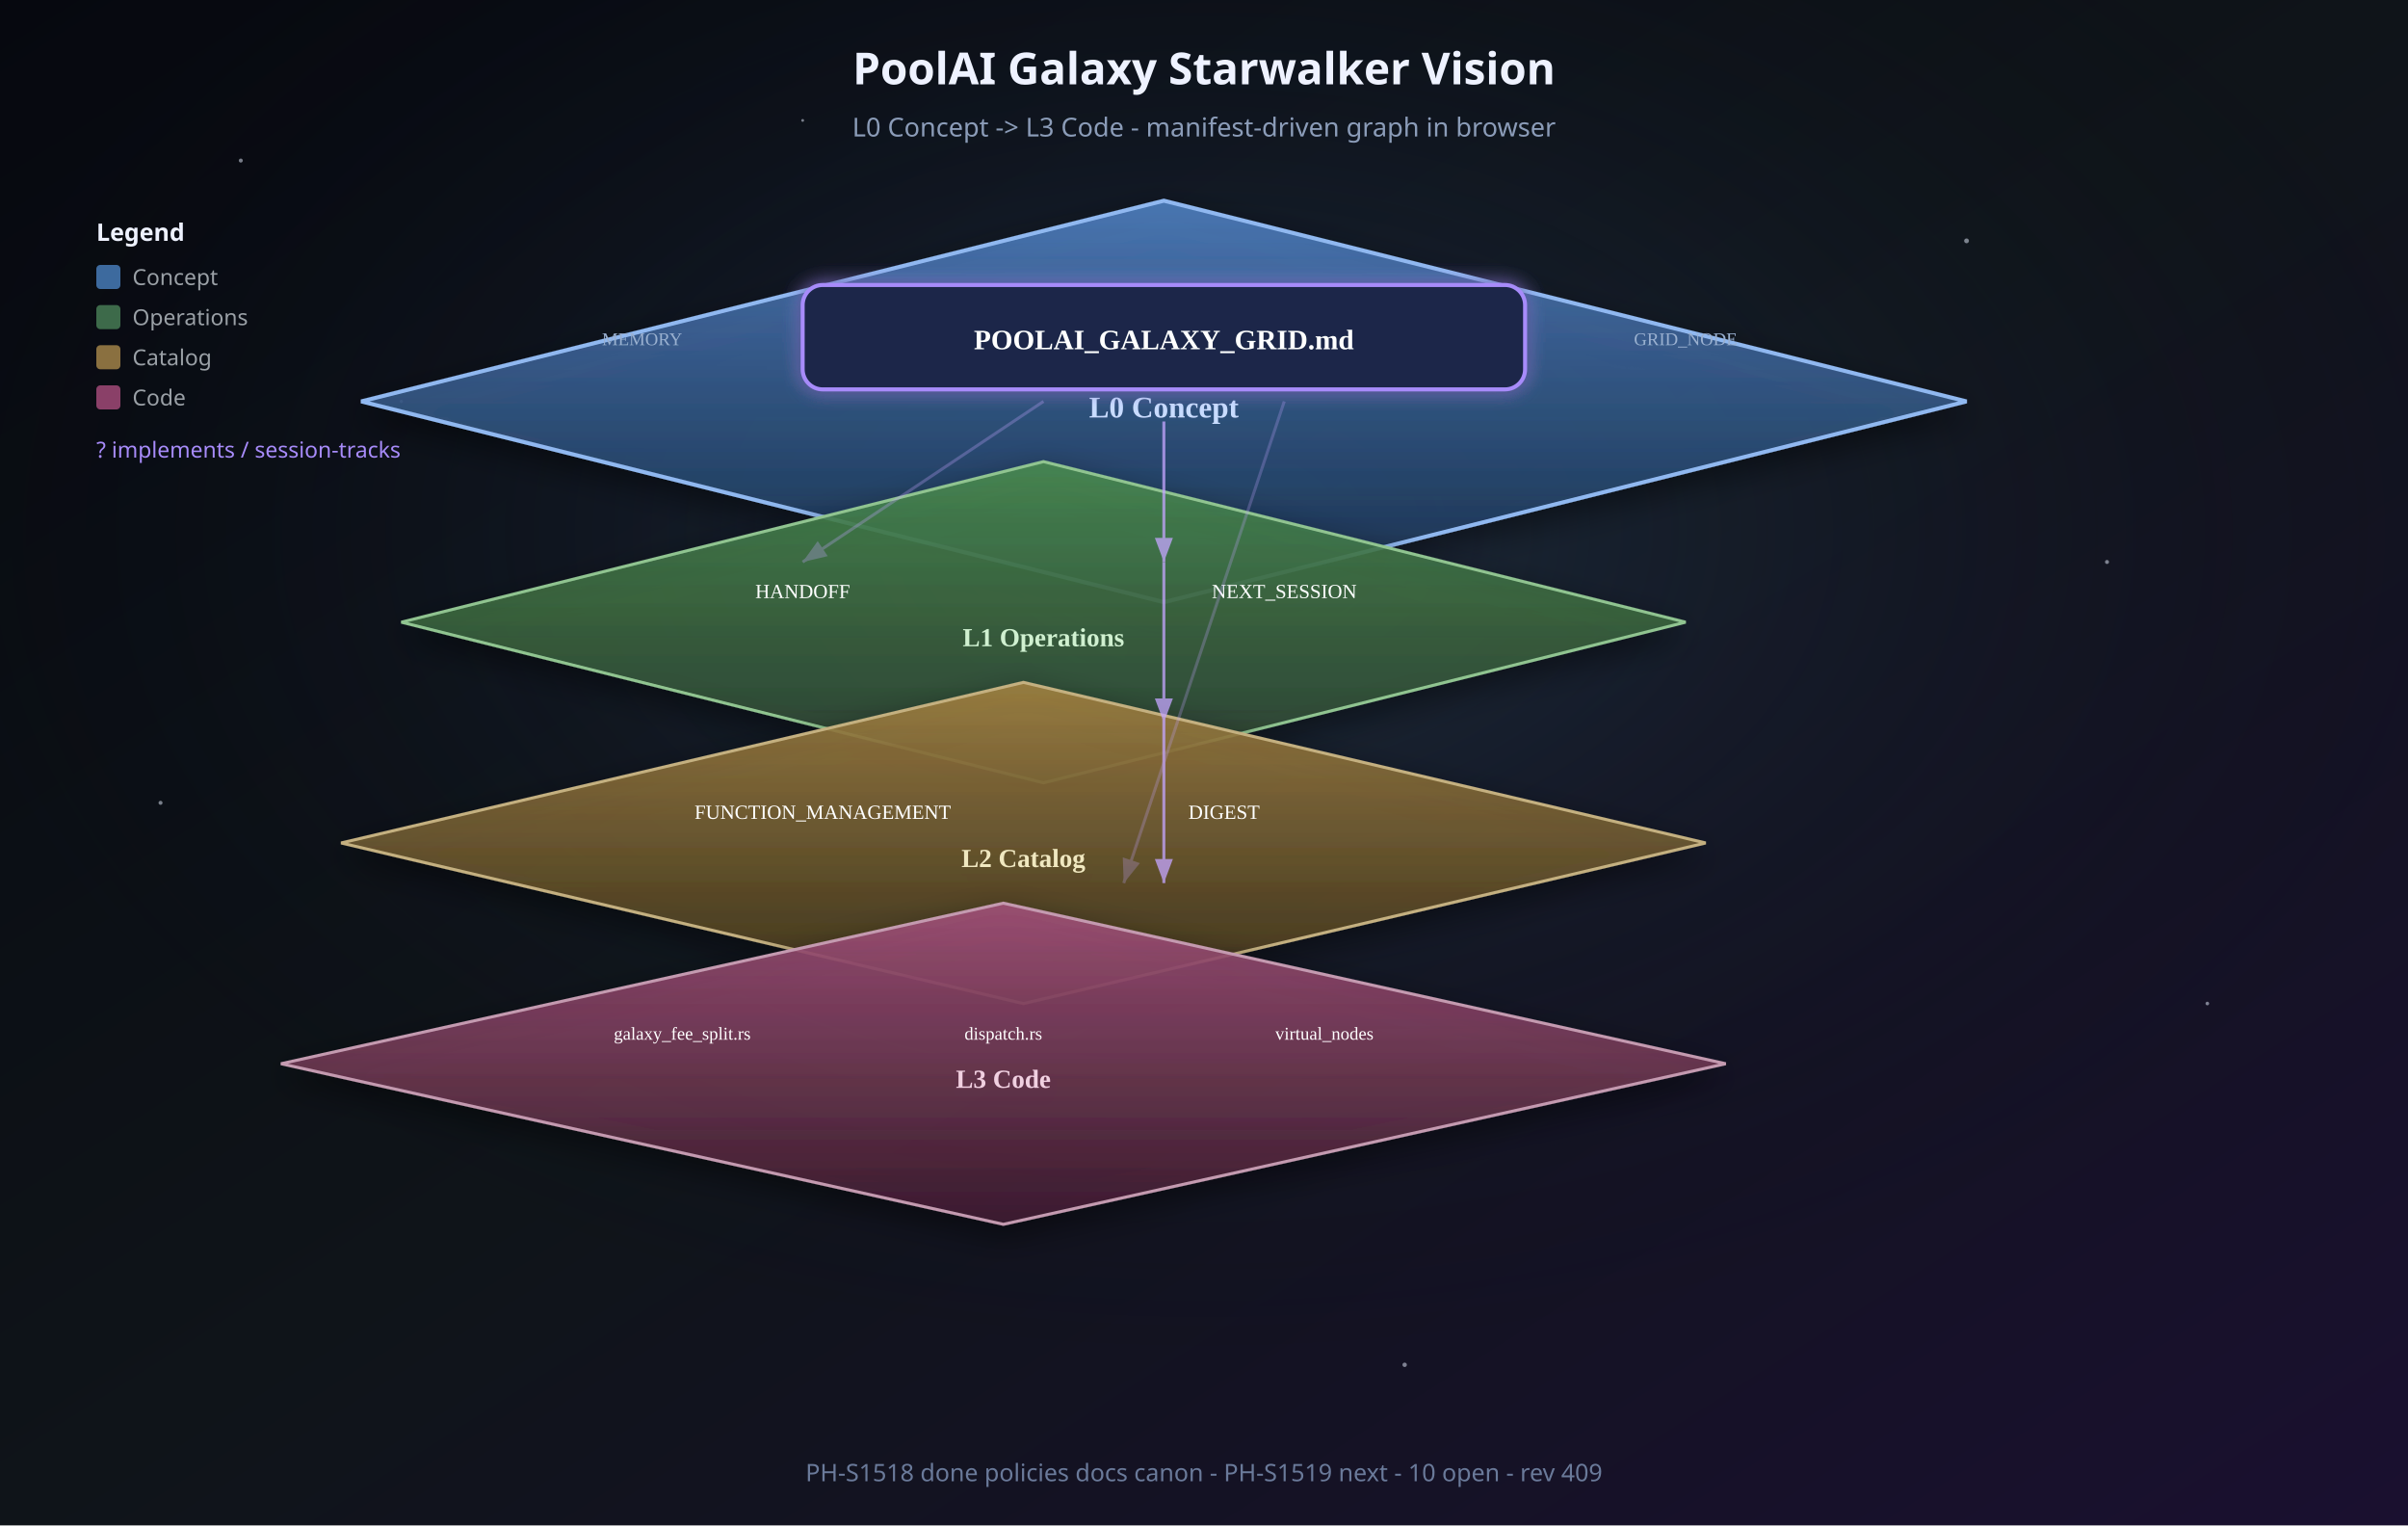
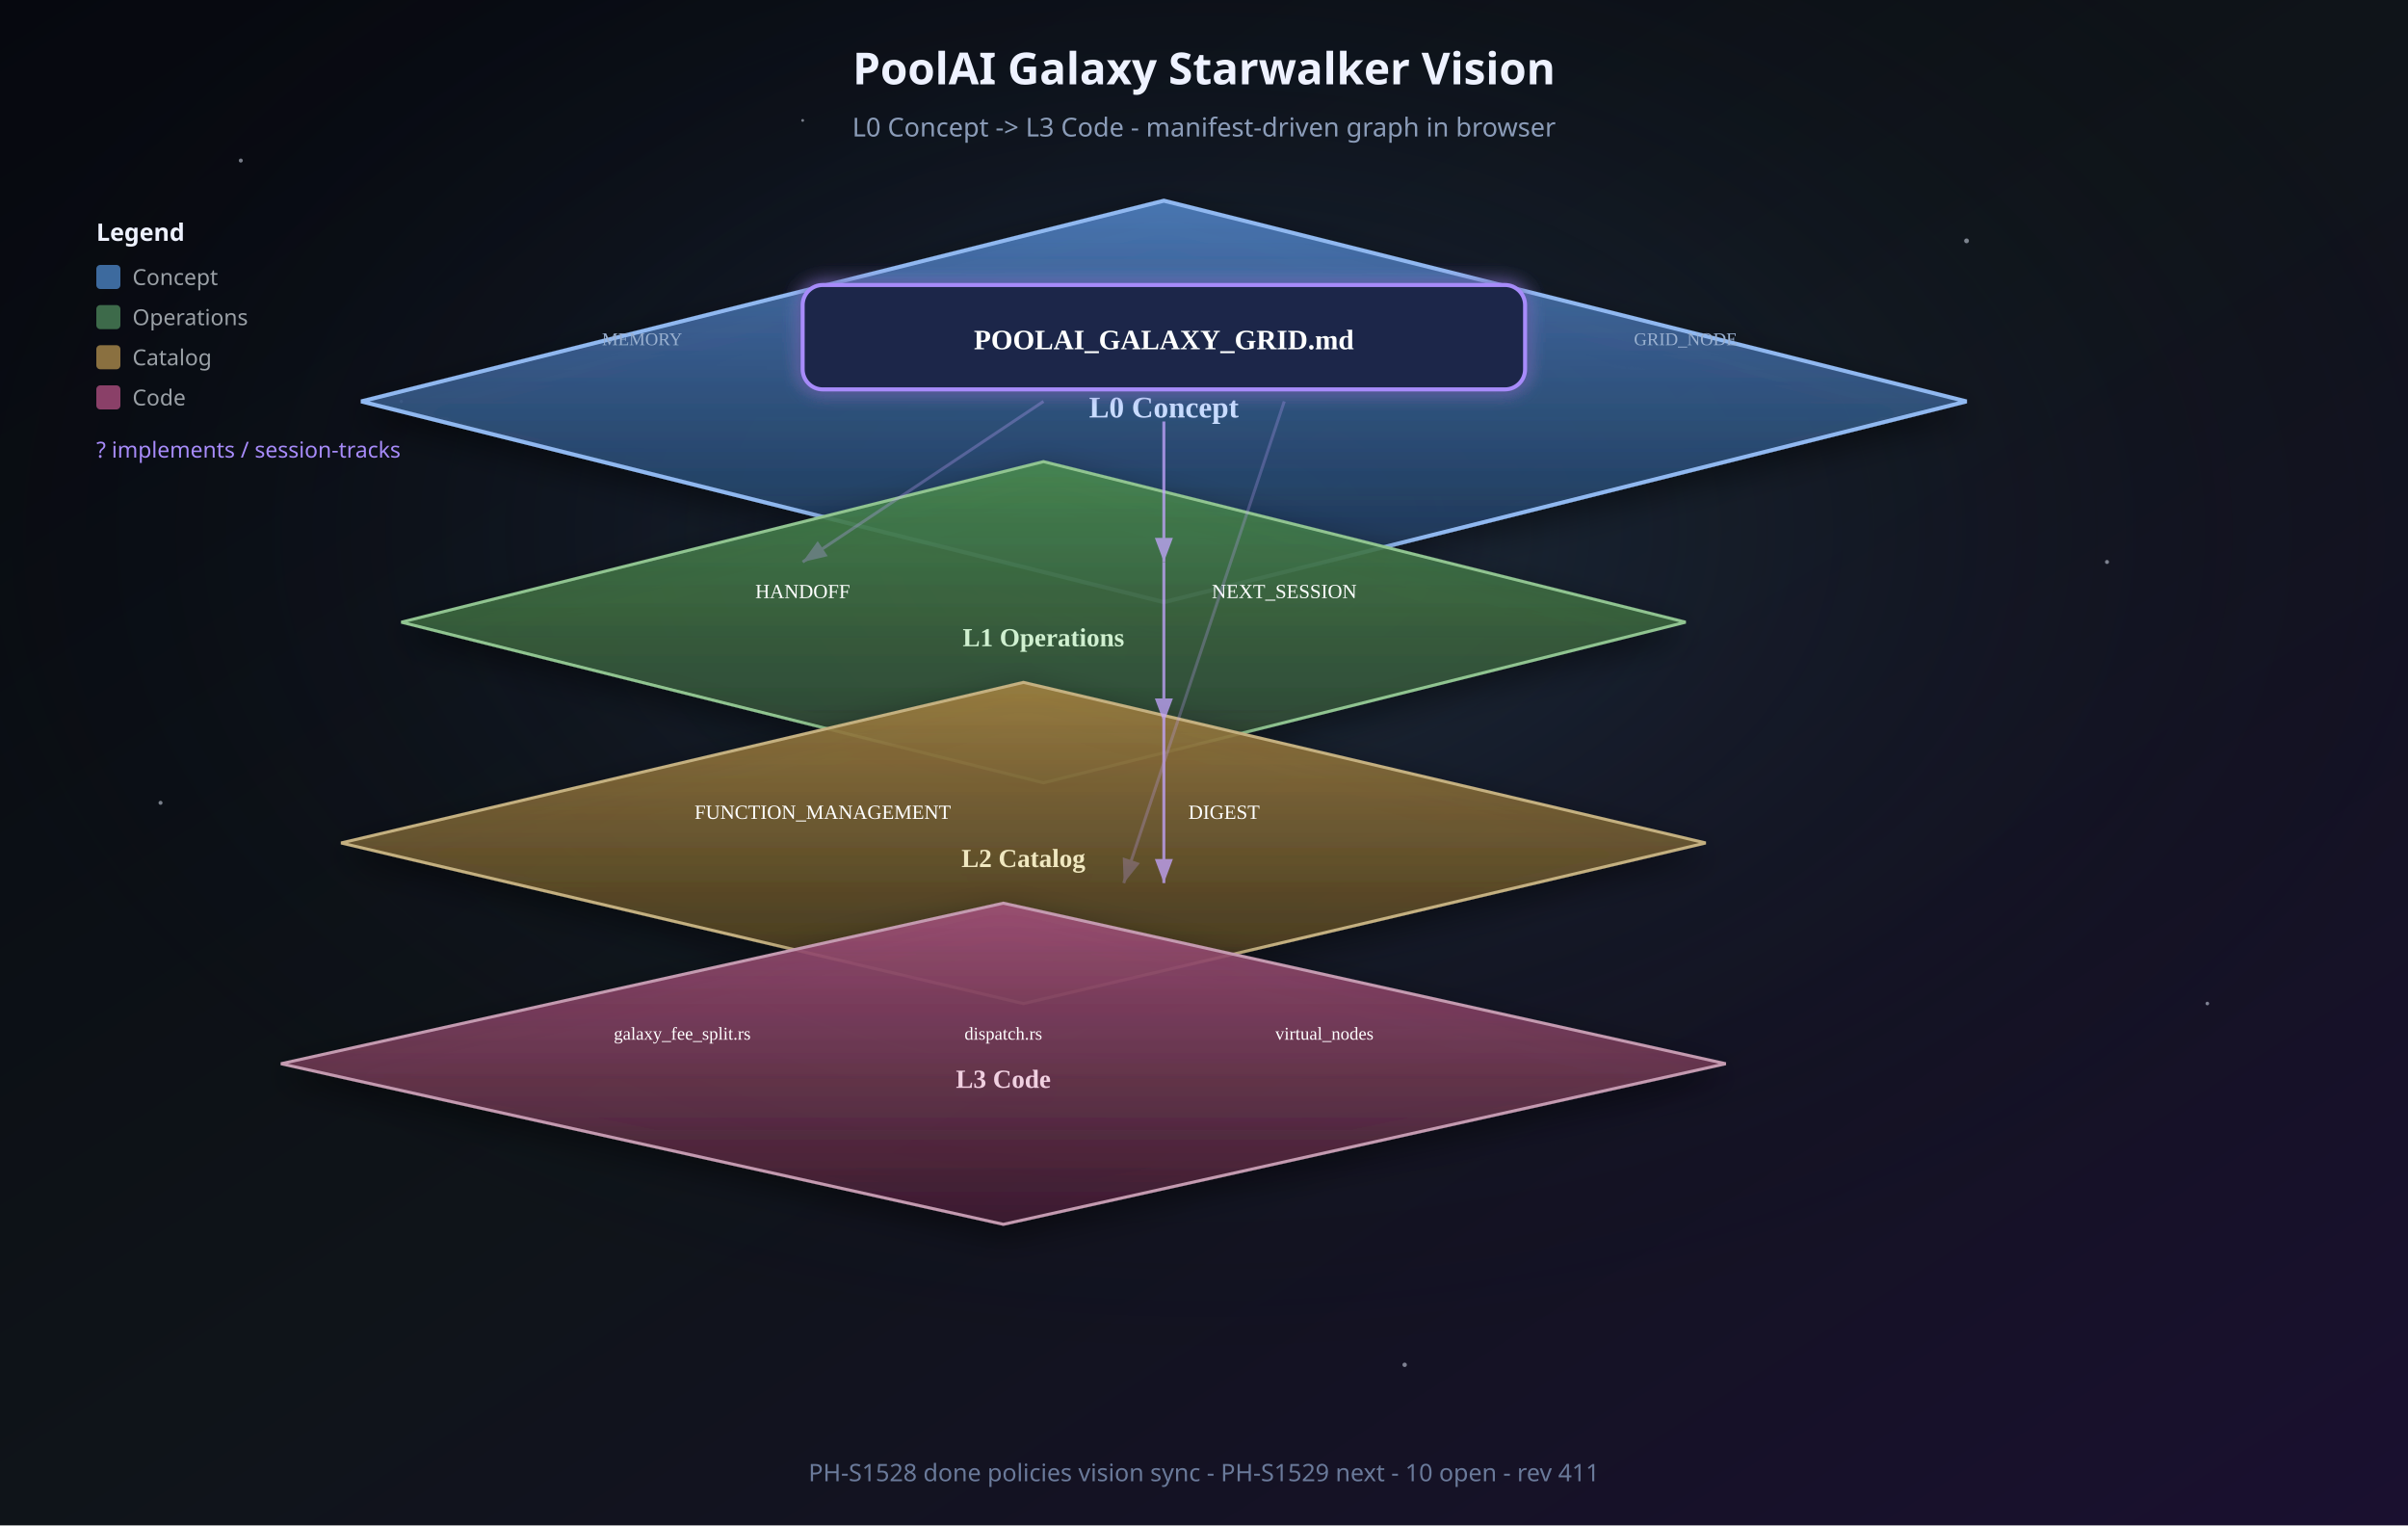
<svg xmlns="http://www.w3.org/2000/svg" viewBox="0 0 1200 760" role="img" aria-labelledby="title desc">
  <defs>
    <linearGradient id="bg" x1="0%" y1="0%" x2="100%" y2="100%">
      <stop offset="0%" stop-color="#06080f" />
      <stop offset="50%" stop-color="#0f1419" />
      <stop offset="100%" stop-color="#1a1030" />
    </linearGradient>
    <radialGradient id="nebula" cx="50%" cy="35%" r="55%">
      <stop offset="0%" stop-color="#3d5a8a" stop-opacity="0.35" />
      <stop offset="100%" stop-color="#06080f" stop-opacity="0" />
    </radialGradient>
    <linearGradient id="planeL0" x1="0%" y1="0%" x2="0%" y2="100%">
      <stop offset="0%" stop-color="#4a7ab8" stop-opacity="0.95" />
      <stop offset="100%" stop-color="#1e3350" stop-opacity="0.85" />
    </linearGradient>
    <linearGradient id="planeL1" x1="0%" y1="0%" x2="0%" y2="100%">
      <stop offset="0%" stop-color="#4a8a50" stop-opacity="0.9" />
      <stop offset="100%" stop-color="#2a4030" stop-opacity="0.85" />
    </linearGradient>
    <linearGradient id="planeL2" x1="0%" y1="0%" x2="0%" y2="100%">
      <stop offset="0%" stop-color="#a08040" stop-opacity="0.9" />
      <stop offset="100%" stop-color="#403520" stop-opacity="0.85" />
    </linearGradient>
    <linearGradient id="planeL3" x1="0%" y1="0%" x2="0%" y2="100%">
      <stop offset="0%" stop-color="#a05078" stop-opacity="0.9" />
      <stop offset="100%" stop-color="#402030" stop-opacity="0.85" />
    </linearGradient>
    <filter id="shadow" x="-30%" y="-30%" width="160%" height="160%">
      <feDropShadow dx="0" dy="6" stdDeviation="8" flood-color="#000" flood-opacity="0.5" />
    </filter>
    <filter id="glow" x="-50%" y="-50%" width="200%" height="200%">
      <feGaussianBlur stdDeviation="4" result="b" />
      <feMerge>
        <feMergeNode in="b" />
        <feMergeNode in="SourceGraphic" />
      </feMerge>
    </filter>
    <marker id="arrow" markerWidth="10" markerHeight="10" refX="8" refY="3" orient="auto">
      <path d="M0,0 L8,3 L0,6 Z" fill="#c4a5ff" />
    </marker>
  </defs>
  <rect width="1200" height="760" fill="url(#bg)" />
  <rect width="1200" height="760" fill="url(#nebula)" />
  <g fill="#e8f0ff" opacity="0.5">
    <circle cx="120" cy="80" r="1" />
    <circle cx="980" cy="120" r="1.2" />
    <circle cx="200" cy="200" r="0.8" />
    <circle cx="1050" cy="280" r="1" />
    <circle cx="80" cy="400" r="1" />
    <circle cx="1100" cy="500" r="0.9" />
    <circle cx="400" cy="60" r="0.7" />
    <circle cx="700" cy="680" r="1.1" />
  </g>
  <text x="600" y="42" text-anchor="middle" fill="#eef2ff" font-family="Segoe UI, system-ui, sans-serif" font-size="22" font-weight="600">PoolAI Galaxy Starwalker Vision</text>
  <text x="600" y="68" text-anchor="middle" fill="#8b9cb8" font-family="Segoe UI, system-ui, sans-serif" font-size="13">L0 Concept -&gt; L3 Code - manifest-driven graph in browser</text>
  <g transform="translate(180, 100)" filter="url(#shadow)">
    <path d="M0 100 L400 0 L800 100 L400 200 Z" fill="url(#planeL0)" stroke="#90b8f0" stroke-width="2" />
    <text x="400" y="108" text-anchor="middle" fill="#c8dcff" font-size="15" font-weight="700">L0 Concept</text>
    <g filter="url(#glow)">
      <rect x="220" y="42" width="360" height="52" rx="10" fill="#1a2848" stroke="#a78bfa" stroke-width="2" />
      <text x="400" y="74" text-anchor="middle" fill="#fff" font-size="14" font-weight="700">POOLAI_GALAXY_GRID.md</text>
    </g>
    <text x="140" y="72" text-anchor="middle" fill="#9ab0d0" font-size="9">MEMORY</text>
    <text x="660" y="72" text-anchor="middle" fill="#9ab0d0" font-size="9">GRID_NODE</text>
  </g>
  <g transform="translate(200, 230)" filter="url(#shadow)">
    <path d="M0 80 L320 0 L640 80 L320 160 Z" fill="url(#planeL1)" stroke="#90c490" stroke-width="1.5" />
    <text x="320" y="92" text-anchor="middle" fill="#d0f0d0" font-size="13" font-weight="600">L1 Operations</text>
    <text x="200" y="68" text-anchor="middle" fill="#fff" font-size="10">HANDOFF</text>
    <text x="440" y="68" text-anchor="middle" fill="#fff" font-size="10">NEXT_SESSION</text>
  </g>
  <g transform="translate(170, 340)" filter="url(#shadow)">
    <path d="M0 80 L340 0 L680 80 L340 160 Z" fill="url(#planeL2)" stroke="#c4b080" stroke-width="1.5" />
    <text x="340" y="92" text-anchor="middle" fill="#f0e8c0" font-size="13" font-weight="600">L2 Catalog</text>
    <text x="240" y="68" text-anchor="middle" fill="#fff" font-size="10">FUNCTION_MANAGEMENT</text>
    <text x="440" y="68" text-anchor="middle" fill="#fff" font-size="10">DIGEST</text>
  </g>
  <g transform="translate(140, 450)" filter="url(#shadow)">
    <path d="M0 80 L360 0 L720 80 L360 160 Z" fill="url(#planeL3)" stroke="#c49ab0" stroke-width="1.5" />
    <text x="360" y="92" text-anchor="middle" fill="#f0d0e0" font-size="13" font-weight="600">L3 Code</text>
    <text x="200" y="68" text-anchor="middle" fill="#fff" font-size="9">galaxy_fee_split.rs</text>
    <text x="360" y="68" text-anchor="middle" fill="#fff" font-size="9">dispatch.rs</text>
    <text x="520" y="68" text-anchor="middle" fill="#fff" font-size="9">virtual_nodes</text>
  </g>
  <g fill="none" stroke="#c4a5ff" stroke-width="1.5" marker-end="url(#arrow)" opacity="0.75">
    <path d="M580 210 L580 280" />
    <path d="M580 280 L580 360" />
    <path d="M580 360 L580 440" />
    <path d="M520 200 L400 280" opacity="0.4" />
    <path d="M640 200 L560 440" opacity="0.35" />
  </g>
  <g transform="translate(48, 120)" font-family="Segoe UI, system-ui, sans-serif" font-size="11">
    <text x="0" y="0" fill="#eef2ff" font-weight="600" font-size="12">Legend</text>
    <rect x="0" y="12" width="12" height="12" rx="2" fill="#3d6a9e" />
    <text x="18" y="22" fill="#9aa0a6">Concept</text>
    <rect x="0" y="32" width="12" height="12" rx="2" fill="#3d6a4a" />
    <text x="18" y="42" fill="#9aa0a6">Operations</text>
    <rect x="0" y="52" width="12" height="12" rx="2" fill="#8a7040" />
    <text x="18" y="62" fill="#9aa0a6">Catalog</text>
    <rect x="0" y="72" width="12" height="12" rx="2" fill="#8a4068" />
    <text x="18" y="82" fill="#9aa0a6">Code</text>
    <text x="0" y="108" fill="#a78bfa">? implements / session-tracks</text>
  </g>
-   <text x="600" y="738" text-anchor="middle" fill="#6a7a9a" font-family="Segoe UI, system-ui, sans-serif" font-size="12">PH-S1518 done policies docs canon - PH-S1519 next - 10 open - rev 409</text>
+   <text x="600" y="738" text-anchor="middle" fill="#6a7a9a" font-family="Segoe UI, system-ui, sans-serif" font-size="12">PH-S1528 done policies vision sync - PH-S1529 next - 10 open - rev 411</text>
</svg>
